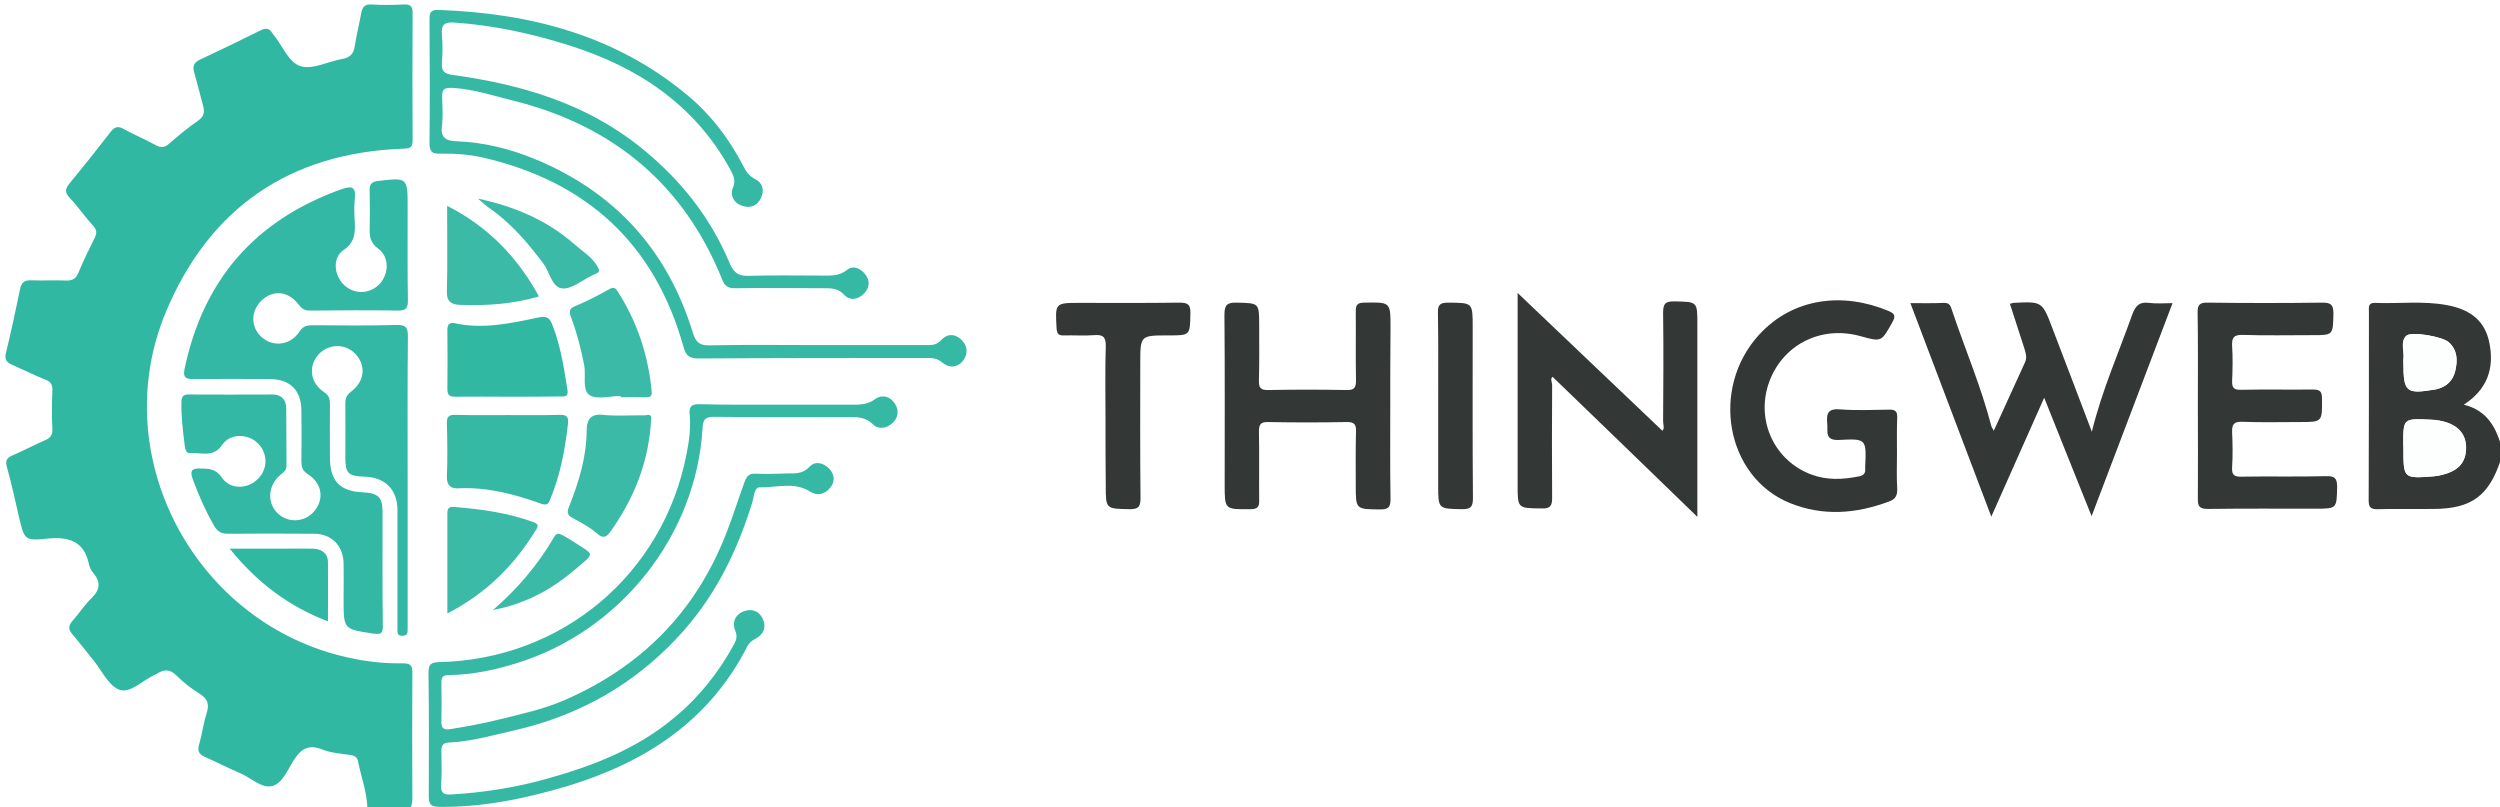
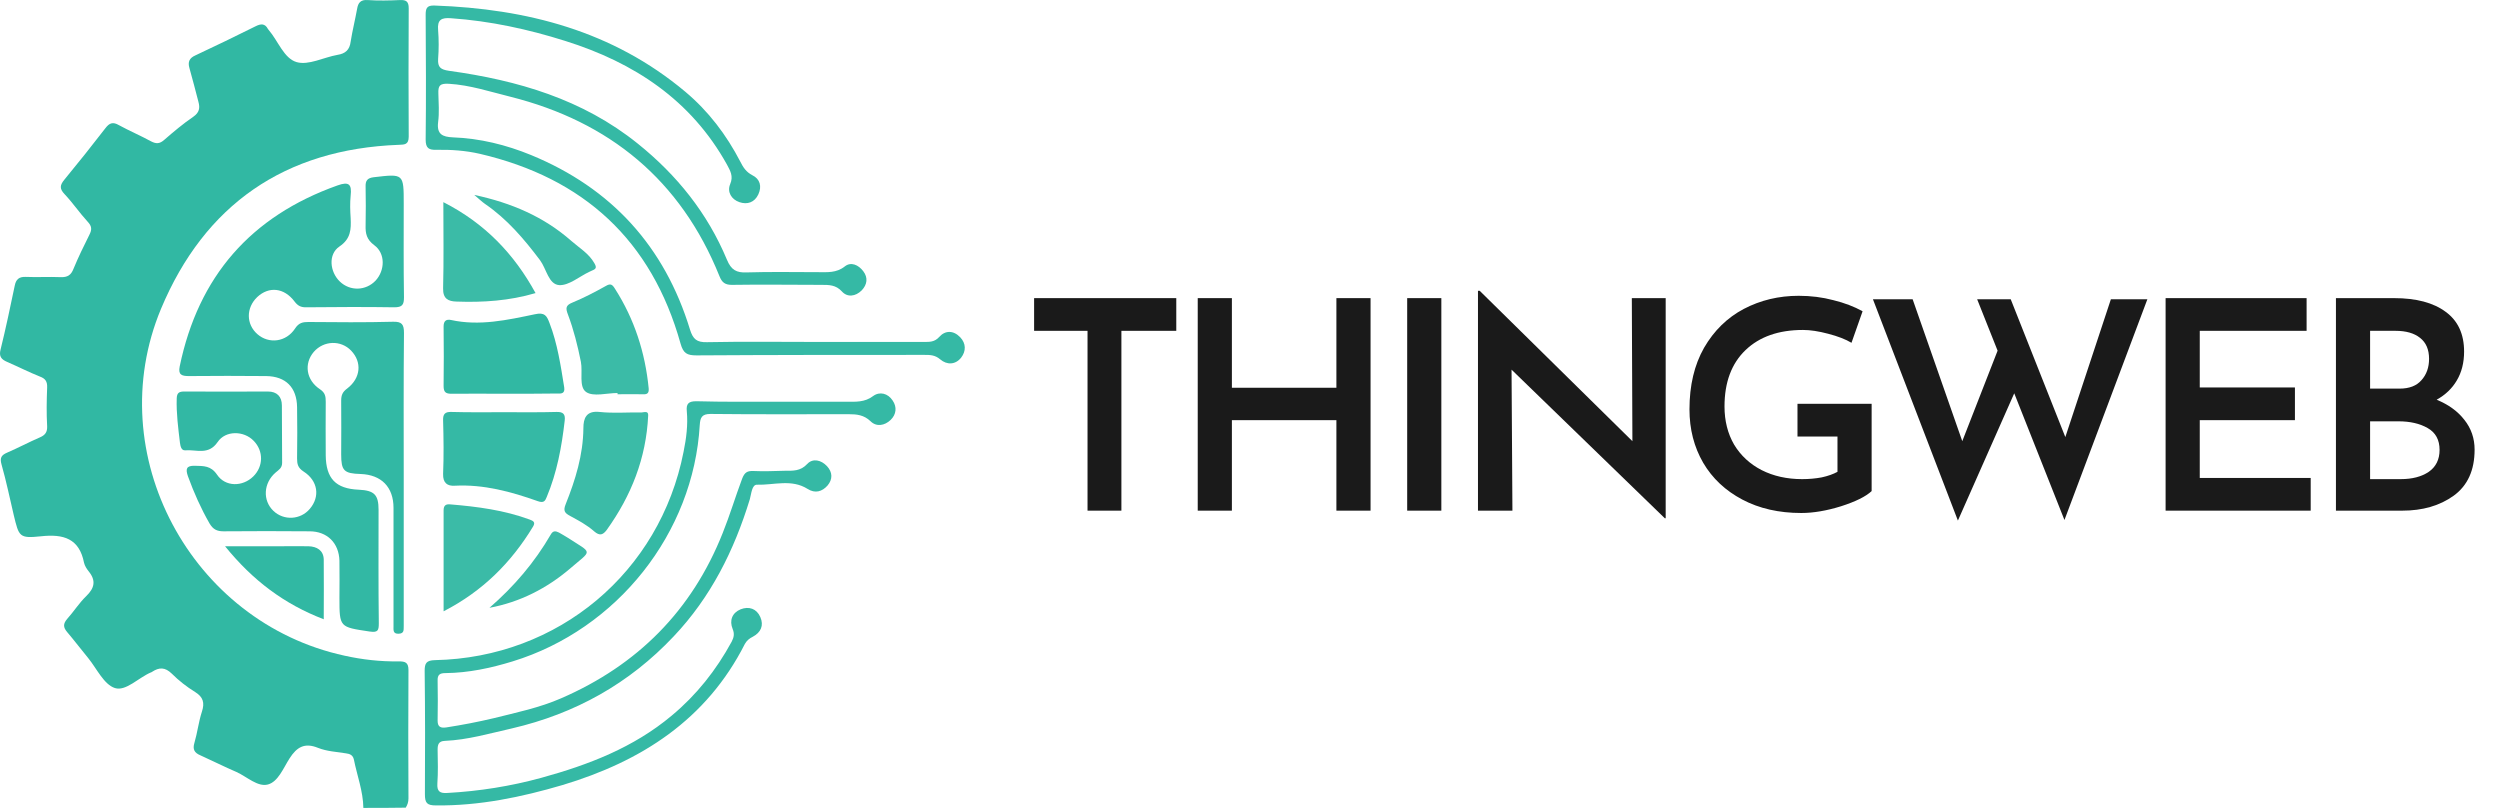
- <svg xmlns="http://www.w3.org/2000/svg" version="1.1" id="Layer_1" x="0px" y="0px" viewBox="0 0 1007 325" style="enable-background:new 0 0 1007 325;" xml:space="preserve">
-   <style type="text/css">
+ <svg xmlns="http://www.w3.org/2000/svg" version="1.1" id="Layer_1" x="0px" y="0px" viewBox="0 0 1003.271 324.22" xml:space="preserve" width="1003.271" height="324.22">
+   <defs id="defs57">
+ 	
+ 	
+ 	
+ 	
+ 	
+ 	
+ 	
+ 	
+ 	
+ 	
+ 	
+ 	
+ 	
+ 	
+ 	
+ 	
+ 	
+ 	
+ 	
+ 	
+ 	
+ 	
+ 	
+ </defs>
+   <style type="text/css" id="style2">
	.st0{fill:#31B8A3;}
	.st1{fill:#333736;}
	.st2{fill:#32B8A4;}
	.st3{fill:#35B9A5;}
	.st4{fill:#3BBBA7;}
	.st5{fill:#FDFEFE;}
	.st6{fill:none;enable-background:new    ;}
</style>
-   <g>
-     <path class="st0" d="M148,326c-0.1-6.7-2.5-12.9-3.8-19.4c-0.4-1.8-1.6-2.3-3.2-2.5c-3.8-0.6-7.7-0.8-11.2-2.2   c-5.4-2.2-8.5-0.3-11.4,4.2c-2.5,3.9-4.6,9.4-8.7,10.5c-4.1,1.1-8.4-3.1-12.6-5c-4.9-2.1-9.6-4.5-14.5-6.7c-2.4-1-3.2-2.4-2.4-5   c1.2-4.1,1.7-8.5,3-12.5c1.2-3.6,0.5-5.9-2.7-7.9c-3.4-2.1-6.6-4.6-9.4-7.4c-2.7-2.6-5-2.6-7.9-0.7c-0.1,0.1-0.3,0.2-0.4,0.2   c-5,2.1-10.1,7.7-14.5,6.3c-4.4-1.4-7.3-7.8-10.7-12c-2.9-3.5-5.6-7.1-8.5-10.5c-1.6-1.9-1.6-3.3,0-5.2c2.7-3,4.8-6.4,7.7-9.2   c3.3-3.2,4-6.2,1-9.9c-0.8-1-1.6-2.2-1.9-3.5C34,217.9,27.7,216,18.6,217c-8.7,0.9-8.8,0.2-10.9-8.5c-1.6-6.8-3-13.6-4.9-20.3   c-0.8-2.8,0-3.8,2.3-4.8c4.4-1.9,8.7-4.2,13.1-6.1c2.1-0.9,3-2.1,2.9-4.5c-0.3-5.2-0.2-10.3,0-15.5c0.1-2.4-0.7-3.6-2.9-4.4   c-4.5-1.8-8.8-4-13.2-5.9c-2.3-1-3.3-2.2-2.6-4.9c2.1-8.5,3.9-17.1,5.7-25.7c0.5-2.5,1.7-3.6,4.4-3.5c4.7,0.2,9.3-0.1,14,0.1   c2.8,0.1,4.2-0.8,5.2-3.4c1.9-4.6,4.1-9.1,6.3-13.5c1.1-2.1,1.1-3.5-0.6-5.3c-3.3-3.6-6-7.6-9.3-11.1c-2.1-2.2-1.9-3.6-0.1-5.8   c5.6-6.8,11.1-13.7,16.5-20.7c1.6-2.1,3-2.6,5.4-1.2c4.2,2.3,8.7,4.2,12.9,6.5c2.1,1.1,3.5,1,5.3-0.6c3.8-3.3,7.6-6.5,11.7-9.3   c2.4-1.7,2.7-3.5,2-6c-1.2-4.5-2.3-9-3.6-13.5c-0.7-2.4-0.1-4,2.4-5.1c8.1-3.8,16.2-7.7,24.2-11.7c2-1,3.7-1.2,4.9,1.1   c0.1,0.1,0.2,0.3,0.3,0.4c3.8,4.4,6.1,11.4,11.2,12.9c4.8,1.4,10.8-1.9,16.4-2.9c3.2-0.5,4.9-2,5.3-5.3c0.7-4.4,1.8-8.8,2.6-13.2   c0.4-2.4,1.4-3.7,4.2-3.5c4.3,0.3,8.7,0.2,13,0c2.5-0.1,3.5,0.6,3.5,3.3c-0.1,17.2-0.1,34.3,0,51.5c0,3.3-1.7,3.2-4,3.3   c-45.7,1.7-77.9,24-95.4,65.8C42.5,184,78.8,251.5,140.4,264.9c7.2,1.6,14.4,2.4,21.8,2.3c2.6,0,3.9,0.4,3.9,3.5   c-0.1,17.2-0.1,34.3,0,51.5c0,1.4-0.4,2.6-1.1,3.7C159.3,326,153.7,326,148,326z" />
-     <path class="st1" d="M1008,185c-0.3,0.2-0.7,0.3-0.8,0.5c-4.7,14.2-11.7,19.4-26.8,19.5c-7.5,0.1-15-0.1-22.5,0.1   c-2.7,0.1-3.8-0.5-3.8-3.5c0.1-25.3,0.1-50.6,0.1-75.9c0-1.8-0.5-3.8,2.5-3.7c9.6,0.4,19.3-0.9,28.9,0.9   c9.9,1.8,15.4,6.7,17.1,15.1c2.2,10.7-1.1,19.1-10.3,25c9.8,2.4,13.3,9.7,15.5,18.1C1008,182.3,1008,183.7,1008,185z M968.1,180.6   c0,12.2,0,12.2,12.2,11.3c1.2-0.1,2.3-0.3,3.4-0.6c6-1.5,9-4.5,9.5-9.4c0.8-7.7-4.3-12.4-14.2-12.8c-11-0.5-11-0.5-11,9.6   C968.1,179.3,968.1,180,968.1,180.6z M968.1,146.2c0,11.7,1.1,12.7,12.6,10.7c0.3-0.1,0.7-0.1,1-0.2c3.9-1,6.4-3.5,7.3-7.4   c1-4.2,0.9-8.3-2.7-11.5c-2.5-2.2-15.2-4.5-17.1-2.5c-2.4,2.5-0.6,6.2-1.1,9.4C968,145.2,968.1,145.7,968.1,146.2z" />
-     <path class="st2" d="M164.2,193.4c0,18.8,0,37.7,0,56.5c0,1,0,2,0,3c-0.1,1.4,0.4,3.1-2,3.2c-2.4,0.1-2.1-1.5-2.1-3   c0-3.5,0-7,0-10.5c0-12.3,0-24.7,0-37c0-8.4-4.9-13.3-13.2-13.6c-6.7-0.2-7.8-1.3-7.8-7.9c0-7.2,0.1-14.3,0-21.5   c0-2.2,0.5-3.5,2.4-4.9c5.5-4.2,6-10.6,1.6-15.2c-4.1-4.3-11-4.1-15,0.5c-4,4.7-3.1,11.3,2.5,15c2.1,1.4,2.3,2.9,2.3,5   c0,7.2-0.1,14.3,0,21.5c0.1,9.3,4,13.4,13.2,13.8c6.3,0.3,8,2,8,8.1c0,15.2-0.1,30.3,0.1,45.5c0,3-0.4,3.8-3.8,3.3   c-11.9-1.8-12-1.6-12-13.4c0-5,0.1-10,0-15c-0.2-7.1-4.9-11.8-12-11.8c-11.5-0.1-23-0.1-34.5,0c-2.7,0-4.2-0.8-5.6-3.1   c-3.5-6.1-6.3-12.4-8.7-19c-1-2.9-0.7-4.3,2.8-4.2c3.5,0.1,6.4-0.1,8.9,3.6c3.3,4.9,10.2,4.9,14.5,0.7c4.1-4,4.2-10.2,0.2-14.3   c-3.9-4.1-11.3-4.3-14.5,0.5c-3.7,5.4-8.6,2.9-13,3.3c-1.6,0.1-1.9-1.7-2.1-3c-0.7-5.9-1.5-11.9-1.3-17.9c0.1-2.3,1.1-2.7,3.1-2.7   c11.2,0.1,22.3,0,33.5,0c3.6,0,5.6,2,5.6,5.6c0.1,7.7,0,15.3,0.1,23c0,2.1-1.3,2.8-2.6,3.9c-4.9,4.2-5.3,11.2-0.9,15.4   c4.2,4,10.9,3.6,14.6-0.8c4.2-4.9,3.3-11.3-2.5-15c-2.3-1.5-2.6-3-2.6-5.3c0.1-6.8,0.1-13.7,0-20.5c-0.1-7.9-4.5-12.4-12.4-12.5   c-10.3-0.1-20.7-0.1-31,0c-2.9,0-4.4-0.5-3.7-3.9c7.5-36.1,28.5-60.2,63.3-72.6c4.7-1.7,5.8-0.4,5.3,4.1c-0.3,3-0.2,6,0,9   c0.2,4.5,0.1,8.3-4.5,11.4c-4.6,3.1-3.9,10.2,0.2,14.1c4.1,3.9,10.4,3.7,14.3-0.4c3.8-4.1,4-10.9-0.5-14.2c-3.1-2.3-3.6-4.7-3.5-8   c0.1-5.2,0.1-10.3,0-15.5c-0.1-2.4,0.7-3.5,3.3-3.8c12-1.4,12-1.5,12,10.7c0,12.5-0.1,25,0.1,37.5c0,3-0.7,4-3.9,4   c-11.8-0.2-23.7-0.1-35.5,0c-2,0-3.2-0.6-4.5-2.3c-4.2-5.6-10.3-6.2-15-1.8c-4.5,4.3-4.5,10.9,0.1,14.9c4.6,4,11.5,3.2,15.1-2.3   c1.5-2.3,3.1-2.6,5.3-2.6c11.3,0.1,22.7,0.2,34-0.1c3.6-0.1,4.4,1.1,4.4,4.5C164.1,154.8,164.2,174.1,164.2,193.4z" />
-     <path class="st3" d="M329.4,139c14.5,0,29,0,43.5,0c2.3,0,4.3,0.1,6.2-2c2.4-2.7,5.7-2.7,8.4,0.1c2.4,2.5,2.4,5.6,0.4,8.2   c-2.3,2.9-5.7,3-8.4,0.7c-2.1-1.8-4.1-1.8-6.4-1.8c-30.5,0-61,0-91.4,0.2c-3.8,0-5.3-0.8-6.4-4.7c-11.6-41.5-38.9-66.5-80.6-76.2   c-5.7-1.3-11.5-1.7-17.3-1.6c-3.1,0.1-4.4-0.6-4.4-4.1c0.2-16.7,0.1-33.3,0-50c0-2.6,0.4-3.9,3.5-3.8   c37.1,1.3,71.6,10.2,100.7,34.6c9.3,7.8,16.5,17.3,22.1,28.1c1.1,2.2,2.3,4.1,4.8,5.4c3.1,1.5,3.9,4.5,2.4,7.7   c-1.5,3.2-4.4,4.2-7.6,3.1c-3.2-1.1-5-4.1-3.7-7.2c1.4-3.3,0-5.4-1.3-7.9c-14.4-25.9-37.2-40.9-64.9-49.6   c-14.9-4.7-30.1-8-45.8-9.1c-3.8-0.3-5.6,0.5-5.2,4.8c0.3,3.8,0.3,7.7,0,11.5c-0.2,3.4,1,4.3,4.4,4.8c27.5,3.8,53.6,11.4,75.7,29.2   c15.7,12.6,28,27.9,35.8,46.6c1.7,4.1,3.8,5.3,8,5.1c9.5-0.3,19-0.1,28.5-0.1c3.7,0,7.4,0.4,10.8-2.3c2.5-2,5.5-0.6,7.4,1.9   c2,2.6,1.6,5.4-0.6,7.7c-2.5,2.5-5.8,2.9-8,0.4c-2.4-2.6-5.1-2.6-8.1-2.6c-12,0-24-0.2-36,0c-2.8,0-4-1-5-3.5   c-15.5-38.5-44.1-62-83.9-72c-8.1-2-16.2-4.7-24.7-5.2c-3.7-0.2-4.3,0.8-4.2,3.9c0.1,3.8,0.4,7.7-0.1,11.5   c-0.6,4.9,1.8,5.9,5.9,6.1c10.9,0.4,21.4,3,31.4,7.1c32.3,13.3,53.6,36.7,63.8,70.1c1.2,3.8,2.7,5.1,6.8,5   C300.4,138.8,314.9,139,329.4,139C329.4,139,329.4,139,329.4,139z" />
-     <path class="st3" d="M314.3,163c9.2,0,18.3,0,27.5,0c3.7,0,7.4,0.3,10.8-2.3c2.6-1.9,5.9-1.1,7.8,1.8c1.8,2.6,1.5,5.6-0.8,7.8   c-2.4,2.3-5.7,2.9-8.1,0.5c-2.6-2.5-5.5-2.8-8.7-2.8c-18.5,0-37,0.1-55.5-0.1c-3.5,0-4.1,1.5-4.3,4.4c-2.5,43.4-33.1,82-75.1,94.9   c-8.8,2.7-17.7,4.6-26.9,4.7c-2.3,0-3.3,0.6-3.2,3.1c0.1,5.3,0.1,10.7,0,16c0,2.6,1.3,3,3.5,2.7c6.4-1,12.7-2.2,19-3.7   c9.2-2.3,18.4-4.2,27.1-8c30.6-13.3,52.4-35.1,64.8-66.3c2.9-7.2,5.1-14.6,7.8-21.8c1-2.6,2.1-3.2,4.6-3.1c4.2,0.2,8.3,0,12.5-0.1   c3.3,0,6.3,0.2,9-2.7c2.2-2.4,5.6-1.7,8,0.9c2.2,2.4,2.3,5.2,0.2,7.7c-2.2,2.5-5,3.3-8,1.4c-6.5-4.1-13.6-1.5-20.3-1.7   c-2.1-0.1-2.3,3.7-2.9,5.8c-6.3,20.6-15.7,39.4-30.6,55.1c-17.8,18.9-39.5,31-64.9,36.9c-8.9,2-17.7,4.6-26.9,5   c-2.6,0.1-2.9,1.6-2.9,3.6c0.1,4.5,0.2,9-0.1,13.5c-0.2,3.2,1,4,4,3.8c12.8-0.7,25.4-2.7,37.8-6.1c18.9-5.2,36.9-12.1,52.2-24.9   c10-8.3,17.9-18.3,24.1-29.7c0.9-1.7,1.2-3.2,0.4-5.1c-1.4-3.4-0.2-6.5,3.2-7.9c3.3-1.3,6.4-0.3,7.9,3.1c1.5,3.4,0.2,6.2-3,7.9   c-1.4,0.7-2.4,1.5-3.2,2.9c-15.4,30.4-41.5,47.1-73.1,56.6c-16.6,4.9-33.5,8.4-50.9,8.2c-3.6,0-4.4-1-4.4-4.5   c0.1-16.5,0.1-33-0.1-49.5c0-3.1,0.7-4.2,4.1-4.3c49.5-1,90.3-35.2,99.8-83.6c1.1-5.4,1.8-10.8,1.3-16.3c-0.3-3,0.7-4,3.8-4   C292.6,163.1,303.5,163,314.3,163z" />
-     <path class="st1" d="M842.6,173.9c4.2-17.1,10.9-32,16.3-47.3c1.3-3.5,2.9-5.1,6.7-4.6c2.9,0.4,6,0.1,9.5,0.1   c-10.9,28.6-21.6,56.8-32.6,85.8c-6.5-16.1-12.6-31.5-19.1-47.7c-7.2,16.1-14,31.5-21.3,47.9c-11-29.1-21.7-57.3-32.6-86   c4.9,0,9.2,0.1,13.5-0.1c2.7-0.1,2.8,1.8,3.4,3.4c5.2,15.4,11.6,30.4,15.7,46.2c0.2,0.6,0.6,1.1,1,1.9c4.3-9.4,8.4-18.4,12.5-27.4   c1-2,0.4-3.8-0.2-5.8c-2-6-3.8-11.9-5.8-17.9c0.8-0.2,1.1-0.4,1.4-0.4c11.6-0.6,11.6-0.6,15.7,10.2   C831.9,145.7,837,159.2,842.6,173.9z" />
-     <path class="st1" d="M611.3,118c19.9,19,39.1,37.2,58.3,55.5c1-0.9,0.3-2.5,0.3-3.8c0.1-14.5,0.2-29,0-43.5c0-3.6,0.6-4.9,4.6-4.8   c9.2,0.2,9.2,0,9.2,9.2c0,25.5,0,50.9,0,77.6c-19.8-19.2-39-37.8-58.3-56.4c-1.1,0.7-0.2,2.2-0.2,3.3c-0.1,15.2-0.1,30.3,0,45.5   c0,3.2-0.8,4.3-4.1,4.2c-9.8-0.1-9.8,0.1-9.8-9.6C611.3,169.8,611.3,144.5,611.3,118z" />
-     <path class="st1" d="M560,163.5c0,12.5-0.1,25,0.1,37.5c0,3.1-0.7,4.2-4,4.2c-10-0.1-10,0.1-10-9.7c0-7.2-0.1-14.3,0.1-21.5   c0.1-2.9-0.5-4.1-3.8-4c-10.5,0.2-21,0.2-31.5,0c-3.3-0.1-3.8,1.1-3.8,4c0.2,9.2,0,18.3,0.1,27.5c0.1,2.8-0.8,3.6-3.6,3.6   c-10.3,0.1-10.3,0.2-10.3-9.9c0-22.8,0.1-45.6-0.1-68.4c0-4.1,1.2-5,5-4.9c9,0.2,9,0.1,9,9.2c0,7.3,0.1,14.7-0.1,22   c-0.1,2.9,0.5,4.1,3.8,4c10.5-0.2,21-0.2,31.5,0c3.2,0.1,3.8-1,3.8-4c-0.2-9.2,0-18.3-0.1-27.5c0-2.7,0.5-3.7,3.5-3.7   c10.5-0.2,10.5-0.3,10.5,10.1C560,142.5,560,153,560,163.5C560,163.5,560,163.5,560,163.5z" />
-     <path class="st1" d="M764.1,182.8c0,4.7-0.2,9.3,0.1,14c0.1,2.8-0.7,4.3-3.3,5.2c-13.3,5-26.7,6-40,0.6   c-25.7-10.5-32.1-46.1-12.4-67.7c13.8-15.1,34-17.3,52.3-9.6c2.3,1,2.9,1.9,1.5,4.4c-4.5,8-4.3,8.1-12.9,5.7   c-16.2-4.5-31.9,3.7-37.1,19.4c-4.9,15,2.6,30.8,17.2,36.3c6.3,2.4,12.7,2.1,19.2,0.8c1.7-0.3,2.8-1.1,2.6-3c0-0.3,0-0.7,0-1   c0.5-10.9,0.5-11.3-10.2-10.7c-6.4,0.4-4.7-3.4-5.1-6.8c-0.4-4.2,0.6-5.9,5.3-5.5c6.5,0.5,13,0.2,19.5,0.1c2.6-0.1,3.5,0.7,3.4,3.3   C764,173.1,764.1,177.9,764.1,182.8z" />
-     <path class="st1" d="M885.3,163.5c0-12.5,0.1-25-0.1-37.5c-0.1-3.3,0.9-4.2,4.2-4.1c15.3,0.2,30.6,0.2,46,0c3.5,0,4.5,0.8,4.5,4.4   c-0.2,8.7,0,8.7-8.5,8.7c-9.3,0-18.7,0.2-28-0.1c-3.6-0.1-4.5,1.1-4.3,4.5c0.3,4.6,0.2,9.3,0,14c-0.1,2.8,0.7,3.7,3.6,3.6   c9.7-0.2,19.3,0,29-0.1c2.8,0,3.6,0.8,3.6,3.6c0.1,9.5,0.2,9.5-9.1,9.5c-7.7,0-15.3,0.2-23-0.1c-3.4-0.1-4.2,1-4.1,4.2   c0.2,4.6,0.3,9.3,0,14c-0.2,3.1,0.7,4,3.8,3.9c11.3-0.2,22.6,0.1,34-0.2c3.4-0.1,4.5,0.7,4.5,4.3c-0.2,8.8,0,8.8-8.9,8.8   c-14.3,0-28.6-0.1-43,0.1c-3.2,0-4.3-0.7-4.2-4.1C885.4,188.5,885.3,176,885.3,163.5z" />
-     <path class="st1" d="M445.3,169.5c0-10-0.2-20,0.1-30c0.1-3.9-1.2-4.8-4.8-4.5c-4,0.3-8,0-12,0.1c-2.1,0.1-2.8-0.5-3-2.7   C425,122,424.9,122,435,122c13.3,0,26.6,0.1,40-0.1c3.3,0,4.6,0.6,4.5,4.3c-0.2,8.9,0,8.9-8.8,8.9c-11.4,0-11.4,0-11.4,11.2   c0,18.1-0.1,36.3,0.1,54.4c0,3.5-0.9,4.4-4.4,4.4c-9.6-0.2-9.6,0-9.6-9.6C445.3,186.8,445.3,178.1,445.3,169.5z" />
-     <path class="st3" d="M204.5,167.2c7,0,14,0.1,21-0.1c2.8-0.1,3.6,1,3.3,3.5c-1.2,10.5-3.1,20.8-7.2,30.6c-0.6,1.5-1.1,2.6-3.6,1.7   c-10.7-3.8-21.7-6.8-33.3-6.2c-3,0.2-4.8-1.1-4.7-4.7c0.3-7.2,0.2-14.3,0-21.5c-0.1-2.6,0.8-3.5,3.4-3.4   C190.5,167.3,197.5,167.2,204.5,167.2z" />
-     <path class="st0" d="M204.3,159.8c-7,0-14-0.1-20.9,0c-2.3,0-3.2-0.6-3.2-3.1c0.1-8,0.1-15.9,0-23.9c0-2.3,1.1-3,3-2.6   c11.4,2.5,22.6,0,33.6-2.3c4-0.9,4.8,0.6,5.9,3.5c3.2,8.3,4.5,17.1,5.9,25.8c0.4,2.6-1.2,2.6-3,2.5   C218.6,159.8,211.4,159.8,204.3,159.8z" />
-     <path class="st1" d="M579.3,163.5c0-12.5,0.1-25-0.1-37.5c-0.1-3.4,1-4.1,4.2-4.1c9.8,0.1,9.8-0.1,9.8,9.9c0,23-0.1,46,0.1,68.9   c0,3.5-0.9,4.4-4.4,4.4c-9.6-0.2-9.6,0-9.6-9.7C579.3,184.8,579.3,174.1,579.3,163.5z" />
-     <path class="st4" d="M262.3,168.5c-0.8,17.2-6.8,32.2-16.6,45.9c-1.5,2-2.8,2.6-5.1,0.6c-2.8-2.5-6.2-4.3-9.5-6.1   c-2.3-1.2-3-2.1-1.9-4.8c3.9-9.8,7-19.7,7.1-30.5c0-3.9,1.1-7.1,6.5-6.5c5.6,0.6,11.3,0.1,16.9,0.2   C260.8,167.2,262.4,166.6,262.3,168.5z" />
-     <path class="st4" d="M250,159.5c-4.3,0-9.7,1.6-12.6-0.4c-3-2.1-1.3-8-2.1-12.1c-1.3-6.5-2.9-12.9-5.2-19c-1-2.6-0.9-3.7,1.8-4.8   c4.6-1.9,9-4.2,13.3-6.6c2-1.2,2.7-0.7,3.8,1.1c7.8,12.2,12.1,25.6,13.5,39.9c0.2,2.2-0.8,2.5-2.5,2.4c-3.3-0.1-6.7,0-10,0   C250,159.7,250,159.6,250,159.5z" />
-     <path class="st4" d="M180.2,247.1c0-14,0-27.2,0-40.5c0-2.1,1-2.6,2.8-2.4c10.8,0.9,21.5,2.3,31.8,6.1c1.3,0.5,2.4,1,1.3,2.8   C207.3,227.6,195.9,239,180.2,247.1z" />
-     <path class="st4" d="M217.1,119.4c-10.5,3.1-21.1,3.8-31.8,3.4c-3.2-0.1-5.4-1.1-5.3-5.3c0.3-11.3,0.1-22.5,0.1-34.6   C196.8,91.4,208.5,103.7,217.1,119.4z" />
-     <path class="st0" d="M132.1,250.3c-15.9-6.1-28.5-15.6-39.6-29.3c8,0,15,0,22,0c3.8,0,7.7-0.1,11.5,0c3.3,0.1,6,1.6,6.1,5.3   C132.2,234.1,132.1,241.8,132.1,250.3z" />
-     <path class="st4" d="M192.5,80c15,3.2,28,8.8,39,18.5c3.2,2.8,7,5,9.2,8.9c1,1.7,0.7,2.3-0.8,2.9c-0.5,0.2-0.9,0.4-1.3,0.6   c-4,1.9-8.1,5.5-12,5.3c-4.3-0.3-5.1-6.5-7.7-10c-6.4-8.5-13.2-16.5-22.1-22.6C195.5,82.7,194.3,81.5,192.5,80z" />
-     <path class="st4" d="M198.6,245.7c9.9-8.6,18.1-18.2,24.6-29.4c0.9-1.6,1.9-1.5,3.3-0.8c1.2,0.7,2.3,1.3,3.4,2   c10.3,6.7,10,4.7,1,12.5C221.6,237.9,210.9,243.4,198.6,245.7z" />
-     <path class="st5" d="M968.1,180.6c0-0.7,0-1.3,0-2c0-10.1,0-10.1,11-9.6c9.8,0.5,15,5.1,14.2,12.8c-0.5,5-3.5,7.9-9.5,9.4   c-1.1,0.3-2.3,0.5-3.4,0.6C968.1,192.8,968.1,192.8,968.1,180.6z" />
-     <path class="st5" d="M968.1,146.2c0-0.5-0.1-1,0-1.5c0.4-3.2-1.4-6.9,1.1-9.4c1.9-2,14.7,0.3,17.1,2.5c3.6,3.2,3.6,7.3,2.7,11.5   c-0.9,3.9-3.4,6.4-7.3,7.4c-0.3,0.1-0.6,0.2-1,0.2C969.2,158.8,968.1,157.9,968.1,146.2z" />
+   <g aria-label="THINGWEB" id="text1888" style="font-weight:600;font-size:117.154px;line-height:1.25;font-family:'Josefin Sans';-inkscape-font-specification:'Josefin Sans Semi-Bold';letter-spacing:-8.73px;fill:#1a1a1a;stroke-width:2.929">
+     <path d="m 472.051,119.642 v 13.121 h -22.025 v 72.167 h -13.59 v -72.167 h -21.439 v -13.121 z" id="path13357" />
+     <path d="M 550.015,204.93 H 536.308 v -36.318 h -41.941 v 36.318 h -13.707 v -85.288 h 13.707 v 35.966 h 41.941 v -35.966 h 13.707 z" id="path13359" />
+     <path d="m 578.423,119.642 v 85.288 H 564.716 v -85.288 z" id="path13361" />
+     <path d="m 668.453,119.642 v 88.334 h -0.351 l -61.506,-59.631 0.351,56.585 h -13.824 v -88.217 h 0.703 l 61.272,60.334 -0.234,-57.405 z" id="path13363" />
+     <path d="m 751.103,197.081 q -3.515,3.28 -12.301,6.092 -8.669,2.695 -15.933,2.695 -13.473,0 -23.665,-5.389 -10.192,-5.389 -15.699,-14.761 -5.506,-9.489 -5.506,-21.439 0,-14.41 5.858,-24.72 5.975,-10.31 15.933,-15.581 10.075,-5.272 22.025,-5.272 7.381,0 13.941,1.757 6.678,1.64 11.715,4.452 l -4.452,12.653 q -3.515,-2.109 -9.372,-3.632 -5.741,-1.523 -10.075,-1.523 -14.644,0 -23.079,8.084 -8.435,8.084 -8.435,22.611 0,8.669 3.866,15.347 3.983,6.561 11.012,10.192 7.146,3.632 16.284,3.632 4.1,0 7.849,-0.703 3.749,-0.82 6.326,-2.226 v -14.176 h -16.05 v -13.121 h 29.757 z" id="path13365" />
+     <path d="m 828.482,208.679 -20.15,-50.845 -22.611,51.079 -34.092,-88.803 h 15.933 l 19.916,56.937 14.176,-36.318 -8.201,-20.619 h 13.473 l 21.908,55.297 18.276,-55.297 h 14.644 z" id="path13367" />
+     <path d="m 925.659,119.642 v 13.121 H 882.781 v 22.728 h 38.192 v 13.121 H 882.781 v 23.196 h 44.519 v 13.121 h -58.226 v -85.288 z" id="path13369" />
+     <path d="m 977.849,160.411 q 7.146,2.929 11.13,8.084 4.1,5.155 4.1,11.95 0,12.418 -8.435,18.51 -8.318,5.975 -20.619,5.975 h -26.594 v -85.288 h 23.314 q 13.356,0 20.736,5.506 7.381,5.389 7.381,15.933 0,6.678 -2.929,11.598 -2.812,4.803 -8.084,7.732 z m -26.711,-4.452 h 11.833 q 5.858,0 8.787,-3.397 3.046,-3.397 3.046,-8.552 0,-5.623 -3.632,-8.435 -3.515,-2.812 -9.841,-2.812 h -10.192 z m 12.301,36.318 q 6.912,0 11.247,-2.929 4.335,-3.046 4.335,-8.787 0,-6.092 -4.803,-8.787 -4.686,-2.695 -11.715,-2.695 h -11.364 v 23.196 z" id="path13371" />
  </g>
-   <path class="st6" d="z" />
+   <g id="g12004" transform="translate(-2.1802,-1.77988)">
+     <path class="st0" d="m 148,326 c -0.1,-6.7 -2.5,-12.9 -3.8,-19.4 -0.4,-1.8 -1.6,-2.3 -3.2,-2.5 -3.8,-0.6 -7.7,-0.8 -11.2,-2.2 -5.4,-2.2 -8.5,-0.3 -11.4,4.2 -2.5,3.9 -4.6,9.4 -8.7,10.5 -4.1,1.1 -8.4,-3.1 -12.6,-5 -4.9,-2.1 -9.6,-4.5 -14.5,-6.7 -2.4,-1 -3.2,-2.4 -2.4,-5 1.2,-4.1 1.7,-8.5 3,-12.5 1.2,-3.6 0.5,-5.9 -2.7,-7.9 -3.4,-2.1 -6.6,-4.6 -9.4,-7.4 -2.7,-2.6 -5,-2.6 -7.9,-0.7 -0.1,0.1 -0.3,0.2 -0.4,0.2 -5,2.1 -10.1,7.7 -14.5,6.3 -4.4,-1.4 -7.3,-7.8 -10.7,-12 -2.9,-3.5 -5.6,-7.1 -8.5,-10.5 -1.6,-1.9 -1.6,-3.3 0,-5.2 2.7,-3 4.8,-6.4 7.7,-9.2 3.3,-3.2 4,-6.2 1,-9.9 -0.8,-1 -1.6,-2.2 -1.9,-3.5 C 34,217.9 27.7,216 18.6,217 c -8.7,0.9 -8.8,0.2 -10.9,-8.5 -1.6,-6.8 -3,-13.6 -4.9,-20.3 -0.8,-2.8 0,-3.8 2.3,-4.8 4.4,-1.9 8.7,-4.2 13.1,-6.1 2.1,-0.9 3,-2.1 2.9,-4.5 -0.3,-5.2 -0.2,-10.3 0,-15.5 0.1,-2.4 -0.7,-3.6 -2.9,-4.4 -4.5,-1.8 -8.8,-4 -13.2,-5.9 -2.3,-1 -3.3,-2.2 -2.6,-4.9 2.1,-8.5 3.9,-17.1 5.7,-25.7 0.5,-2.5 1.7,-3.6 4.4,-3.5 4.7,0.2 9.3,-0.1 14,0.1 2.8,0.1 4.2,-0.8 5.2,-3.4 1.9,-4.6 4.1,-9.1 6.3,-13.5 1.1,-2.1 1.1,-3.5 -0.6,-5.3 -3.3,-3.6 -6,-7.6 -9.3,-11.1 C 26,77.5 26.2,76.1 28,73.9 33.6,67.1 39.1,60.2 44.5,53.2 c 1.6,-2.1 3,-2.6 5.4,-1.2 4.2,2.3 8.7,4.2 12.9,6.5 2.1,1.1 3.5,1 5.3,-0.6 3.8,-3.3 7.6,-6.5 11.7,-9.3 2.4,-1.7 2.7,-3.5 2,-6 -1.2,-4.5 -2.3,-9 -3.6,-13.5 -0.7,-2.4 -0.1,-4 2.4,-5.1 8.1,-3.8 16.2,-7.7 24.2,-11.7 2,-1 3.7,-1.2 4.9,1.1 0.1,0.1 0.2,0.3 0.3,0.4 3.8,4.4 6.1,11.4 11.2,12.9 4.8,1.4 10.8,-1.9 16.4,-2.9 3.2,-0.5 4.9,-2 5.3,-5.3 0.7,-4.4 1.8,-8.8 2.6,-13.2 0.4,-2.4 1.4,-3.7 4.2,-3.5 4.3,0.3 8.7,0.2 13,0 2.5,-0.1 3.5,0.6 3.5,3.3 -0.1,17.2 -0.1,34.3 0,51.5 0,3.3 -1.7,3.2 -4,3.3 -45.7,1.7 -77.9,24 -95.4,65.8 -24.3,58.3 12,125.8 73.6,139.2 7.2,1.6 14.4,2.4 21.8,2.3 2.6,0 3.9,0.4 3.9,3.5 -0.1,17.2 -0.1,34.3 0,51.5 0,1.4 -0.4,2.6 -1.1,3.7 -5.7,0.1 -11.3,0.1 -17,0.1 z" id="path4" />
+     <path class="st2" d="m 164.2,193.4 c 0,18.8 0,37.7 0,56.5 0,1 0,2 0,3 -0.1,1.4 0.4,3.1 -2,3.2 -2.4,0.1 -2.1,-1.5 -2.1,-3 0,-3.5 0,-7 0,-10.5 0,-12.3 0,-24.7 0,-37 0,-8.4 -4.9,-13.3 -13.2,-13.6 -6.7,-0.2 -7.8,-1.3 -7.8,-7.9 0,-7.2 0.1,-14.3 0,-21.5 0,-2.2 0.5,-3.5 2.4,-4.9 5.5,-4.2 6,-10.6 1.6,-15.2 -4.1,-4.3 -11,-4.1 -15,0.5 -4,4.7 -3.1,11.3 2.5,15 2.1,1.4 2.3,2.9 2.3,5 0,7.2 -0.1,14.3 0,21.5 0.1,9.3 4,13.4 13.2,13.8 6.3,0.3 8,2 8,8.1 0,15.2 -0.1,30.3 0.1,45.5 0,3 -0.4,3.8 -3.8,3.3 -11.9,-1.8 -12,-1.6 -12,-13.4 0,-5 0.1,-10 0,-15 -0.2,-7.1 -4.9,-11.8 -12,-11.8 -11.5,-0.1 -23,-0.1 -34.5,0 -2.7,0 -4.2,-0.8 -5.6,-3.1 -3.5,-6.1 -6.3,-12.4 -8.7,-19 -1,-2.9 -0.7,-4.3 2.8,-4.2 3.5,0.1 6.4,-0.1 8.9,3.6 3.3,4.9 10.2,4.9 14.5,0.7 4.1,-4 4.2,-10.2 0.2,-14.3 -3.9,-4.1 -11.3,-4.3 -14.5,0.5 -3.7,5.4 -8.6,2.9 -13,3.3 -1.6,0.1 -1.9,-1.7 -2.1,-3 -0.7,-5.9 -1.5,-11.9 -1.3,-17.9 0.1,-2.3 1.1,-2.7 3.1,-2.7 11.2,0.1 22.3,0 33.5,0 3.6,0 5.6,2 5.6,5.6 0.1,7.7 0,15.3 0.1,23 0,2.1 -1.3,2.8 -2.6,3.9 -4.9,4.2 -5.3,11.2 -0.9,15.4 4.2,4 10.9,3.6 14.6,-0.8 4.2,-4.9 3.3,-11.3 -2.5,-15 -2.3,-1.5 -2.6,-3 -2.6,-5.3 0.1,-6.8 0.1,-13.7 0,-20.5 -0.1,-7.9 -4.5,-12.4 -12.4,-12.5 -10.3,-0.1 -20.7,-0.1 -31,0 -2.9,0 -4.4,-0.5 -3.7,-3.9 7.5,-36.1 28.5,-60.2 63.3,-72.6 4.7,-1.7 5.8,-0.4 5.3,4.1 -0.3,3 -0.2,6 0,9 0.2,4.5 0.1,8.3 -4.5,11.4 -4.6,3.1 -3.9,10.2 0.2,14.1 4.1,3.9 10.4,3.7 14.3,-0.4 3.8,-4.1 4,-10.9 -0.5,-14.2 -3.1,-2.3 -3.6,-4.7 -3.5,-8 0.1,-5.2 0.1,-10.3 0,-15.5 -0.1,-2.4 0.7,-3.5 3.3,-3.8 12,-1.4 12,-1.5 12,10.7 0,12.5 -0.1,25 0.1,37.5 0,3 -0.7,4 -3.9,4 -11.8,-0.2 -23.7,-0.1 -35.5,0 -2,0 -3.2,-0.6 -4.5,-2.3 -4.2,-5.6 -10.3,-6.2 -15,-1.8 -4.5,4.3 -4.5,10.9 0.1,14.9 4.6,4 11.5,3.2 15.1,-2.3 1.5,-2.3 3.1,-2.6 5.3,-2.6 11.3,0.1 22.7,0.2 34,-0.1 3.6,-0.1 4.4,1.1 4.4,4.5 -0.2,19.4 -0.1,38.7 -0.1,58 z" id="path8" />
+     <path class="st3" d="m 329.4,139 c 14.5,0 29,0 43.5,0 2.3,0 4.3,0.1 6.2,-2 2.4,-2.7 5.7,-2.7 8.4,0.1 2.4,2.5 2.4,5.6 0.4,8.2 -2.3,2.9 -5.7,3 -8.4,0.7 -2.1,-1.8 -4.1,-1.8 -6.4,-1.8 -30.5,0 -61,0 -91.4,0.2 -3.8,0 -5.3,-0.8 -6.4,-4.7 C 263.7,98.2 236.4,73.2 194.7,63.5 189,62.2 183.2,61.8 177.4,61.9 174.3,62 173,61.3 173,57.8 c 0.2,-16.7 0.1,-33.3 0,-50 0,-2.6 0.4,-3.9 3.5,-3.8 37.1,1.3 71.6,10.2 100.7,34.6 9.3,7.8 16.5,17.3 22.1,28.1 1.1,2.2 2.3,4.1 4.8,5.4 3.1,1.5 3.9,4.5 2.4,7.7 -1.5,3.2 -4.4,4.2 -7.6,3.1 -3.2,-1.1 -5,-4.1 -3.7,-7.2 1.4,-3.3 0,-5.4 -1.3,-7.9 C 279.5,41.9 256.7,26.9 229,18.2 c -14.9,-4.7 -30.1,-8 -45.8,-9.1 -3.8,-0.3 -5.6,0.5 -5.2,4.8 0.3,3.8 0.3,7.7 0,11.5 -0.2,3.4 1,4.3 4.4,4.8 27.5,3.8 53.6,11.4 75.7,29.2 15.7,12.6 28,27.9 35.8,46.6 1.7,4.1 3.8,5.3 8,5.1 9.5,-0.3 19,-0.1 28.5,-0.1 3.7,0 7.4,0.4 10.8,-2.3 2.5,-2 5.5,-0.6 7.4,1.9 2,2.6 1.6,5.4 -0.6,7.7 -2.5,2.5 -5.8,2.9 -8,0.4 -2.4,-2.6 -5.1,-2.6 -8.1,-2.6 -12,0 -24,-0.2 -36,0 -2.8,0 -4,-1 -5,-3.5 -15.5,-38.5 -44.1,-62 -83.9,-72 -8.1,-2 -16.2,-4.7 -24.7,-5.2 -3.7,-0.2 -4.3,0.8 -4.2,3.9 0.1,3.8 0.4,7.7 -0.1,11.5 -0.6,4.9 1.8,5.9 5.9,6.1 10.9,0.4 21.4,3 31.4,7.1 32.3,13.3 53.6,36.7 63.8,70.1 1.2,3.8 2.7,5.1 6.8,5 14.5,-0.3 29,-0.1 43.5,-0.1 0,0 0,0 0,0 z" id="path10" />
+     <path class="st3" d="m 314.3,163 c 9.2,0 18.3,0 27.5,0 3.7,0 7.4,0.3 10.8,-2.3 2.6,-1.9 5.9,-1.1 7.8,1.8 1.8,2.6 1.5,5.6 -0.8,7.8 -2.4,2.3 -5.7,2.9 -8.1,0.5 -2.6,-2.5 -5.5,-2.8 -8.7,-2.8 -18.5,0 -37,0.1 -55.5,-0.1 -3.5,0 -4.1,1.5 -4.3,4.4 -2.5,43.4 -33.1,82 -75.1,94.9 -8.8,2.7 -17.7,4.6 -26.9,4.7 -2.3,0 -3.3,0.6 -3.2,3.1 0.1,5.3 0.1,10.7 0,16 0,2.6 1.3,3 3.5,2.7 6.4,-1 12.7,-2.2 19,-3.7 9.2,-2.3 18.4,-4.2 27.1,-8 30.6,-13.3 52.4,-35.1 64.8,-66.3 2.9,-7.2 5.1,-14.6 7.8,-21.8 1,-2.6 2.1,-3.2 4.6,-3.1 4.2,0.2 8.3,0 12.5,-0.1 3.3,0 6.3,0.2 9,-2.7 2.2,-2.4 5.6,-1.7 8,0.9 2.2,2.4 2.3,5.2 0.2,7.7 -2.2,2.5 -5,3.3 -8,1.4 -6.5,-4.1 -13.6,-1.5 -20.3,-1.7 -2.1,-0.1 -2.3,3.7 -2.9,5.8 -6.3,20.6 -15.7,39.4 -30.6,55.1 -17.8,18.9 -39.5,31 -64.9,36.9 -8.9,2 -17.7,4.6 -26.9,5 -2.6,0.1 -2.9,1.6 -2.9,3.6 0.1,4.5 0.2,9 -0.1,13.5 -0.2,3.2 1,4 4,3.8 12.8,-0.7 25.4,-2.7 37.8,-6.1 18.9,-5.2 36.9,-12.1 52.2,-24.9 10,-8.3 17.9,-18.3 24.1,-29.7 0.9,-1.7 1.2,-3.2 0.4,-5.1 -1.4,-3.4 -0.2,-6.5 3.2,-7.9 3.3,-1.3 6.4,-0.3 7.9,3.1 1.5,3.4 0.2,6.2 -3,7.9 -1.4,0.7 -2.4,1.5 -3.2,2.9 -15.4,30.4 -41.5,47.1 -73.1,56.6 -16.6,4.9 -33.5,8.4 -50.9,8.2 -3.6,0 -4.4,-1 -4.4,-4.5 0.1,-16.5 0.1,-33 -0.1,-49.5 0,-3.1 0.7,-4.2 4.1,-4.3 49.5,-1 90.3,-35.2 99.8,-83.6 1.1,-5.4 1.8,-10.8 1.3,-16.3 -0.3,-3 0.7,-4 3.8,-4 11,0.3 21.9,0.2 32.7,0.2 z" id="path12" />
+     <path class="st3" d="m 204.5,167.2 c 7,0 14,0.1 21,-0.1 2.8,-0.1 3.6,1 3.3,3.5 -1.2,10.5 -3.1,20.8 -7.2,30.6 -0.6,1.5 -1.1,2.6 -3.6,1.7 -10.7,-3.8 -21.7,-6.8 -33.3,-6.2 -3,0.2 -4.8,-1.1 -4.7,-4.7 0.3,-7.2 0.2,-14.3 0,-21.5 -0.1,-2.6 0.8,-3.5 3.4,-3.4 7.1,0.2 14.1,0.1 21.1,0.1 z" id="path26" />
+     <path class="st0" d="m 204.3,159.8 c -7,0 -14,-0.1 -20.9,0 -2.3,0 -3.2,-0.6 -3.2,-3.1 0.1,-8 0.1,-15.9 0,-23.9 0,-2.3 1.1,-3 3,-2.6 11.4,2.5 22.6,0 33.6,-2.3 4,-0.9 4.8,0.6 5.9,3.5 3.2,8.3 4.5,17.1 5.9,25.8 0.4,2.6 -1.2,2.6 -3,2.5 -7,0.1 -14.2,0.1 -21.3,0.1 z" id="path28" />
+     <path class="st4" d="m 262.3,168.5 c -0.8,17.2 -6.8,32.2 -16.6,45.9 -1.5,2 -2.8,2.6 -5.1,0.6 -2.8,-2.5 -6.2,-4.3 -9.5,-6.1 -2.3,-1.2 -3,-2.1 -1.9,-4.8 3.9,-9.8 7,-19.7 7.1,-30.5 0,-3.9 1.1,-7.1 6.5,-6.5 5.6,0.6 11.3,0.1 16.9,0.2 1.1,-0.1 2.7,-0.7 2.6,1.2 z" id="path32" />
+     <path class="st4" d="m 250,159.5 c -4.3,0 -9.7,1.6 -12.6,-0.4 -3,-2.1 -1.3,-8 -2.1,-12.1 -1.3,-6.5 -2.9,-12.9 -5.2,-19 -1,-2.6 -0.9,-3.7 1.8,-4.8 4.6,-1.9 9,-4.2 13.3,-6.6 2,-1.2 2.7,-0.7 3.8,1.1 7.8,12.2 12.1,25.6 13.5,39.9 0.2,2.2 -0.8,2.5 -2.5,2.4 -3.3,-0.1 -6.7,0 -10,0 0,-0.3 0,-0.4 0,-0.5 z" id="path34" />
+     <path class="st4" d="m 180.2,247.1 c 0,-14 0,-27.2 0,-40.5 0,-2.1 1,-2.6 2.8,-2.4 10.8,0.9 21.5,2.3 31.8,6.1 1.3,0.5 2.4,1 1.3,2.8 -8.8,14.5 -20.2,25.9 -35.9,34 z" id="path36" />
+     <path class="st4" d="m 217.1,119.4 c -10.5,3.1 -21.1,3.8 -31.8,3.4 -3.2,-0.1 -5.4,-1.1 -5.3,-5.3 0.3,-11.3 0.1,-22.5 0.1,-34.6 16.7,8.5 28.4,20.8 37,36.5 z" id="path38" />
+     <path class="st0" d="m 132.1,250.3 c -15.9,-6.1 -28.5,-15.6 -39.6,-29.3 8,0 15,0 22,0 3.8,0 7.7,-0.1 11.5,0 3.3,0.1 6,1.6 6.1,5.3 0.1,7.8 0,15.5 0,24 z" id="path40" />
+     <path class="st4" d="m 192.5,80 c 15,3.2 28,8.8 39,18.5 3.2,2.8 7,5 9.2,8.9 1,1.7 0.7,2.3 -0.8,2.9 -0.5,0.2 -0.9,0.4 -1.3,0.6 -4,1.9 -8.1,5.5 -12,5.3 -4.3,-0.3 -5.1,-6.5 -7.7,-10 -6.4,-8.5 -13.2,-16.5 -22.1,-22.6 -1.3,-0.9 -2.5,-2.1 -4.3,-3.6 z" id="path42" />
+     <path class="st4" d="m 198.6,245.7 c 9.9,-8.6 18.1,-18.2 24.6,-29.4 0.9,-1.6 1.9,-1.5 3.3,-0.8 1.2,0.7 2.3,1.3 3.4,2 10.3,6.7 10,4.7 1,12.5 -9.3,7.9 -20,13.4 -32.3,15.7 z" id="path44" />
+   </g>
+   <path class="st6" d="" id="path52" />
</svg>
